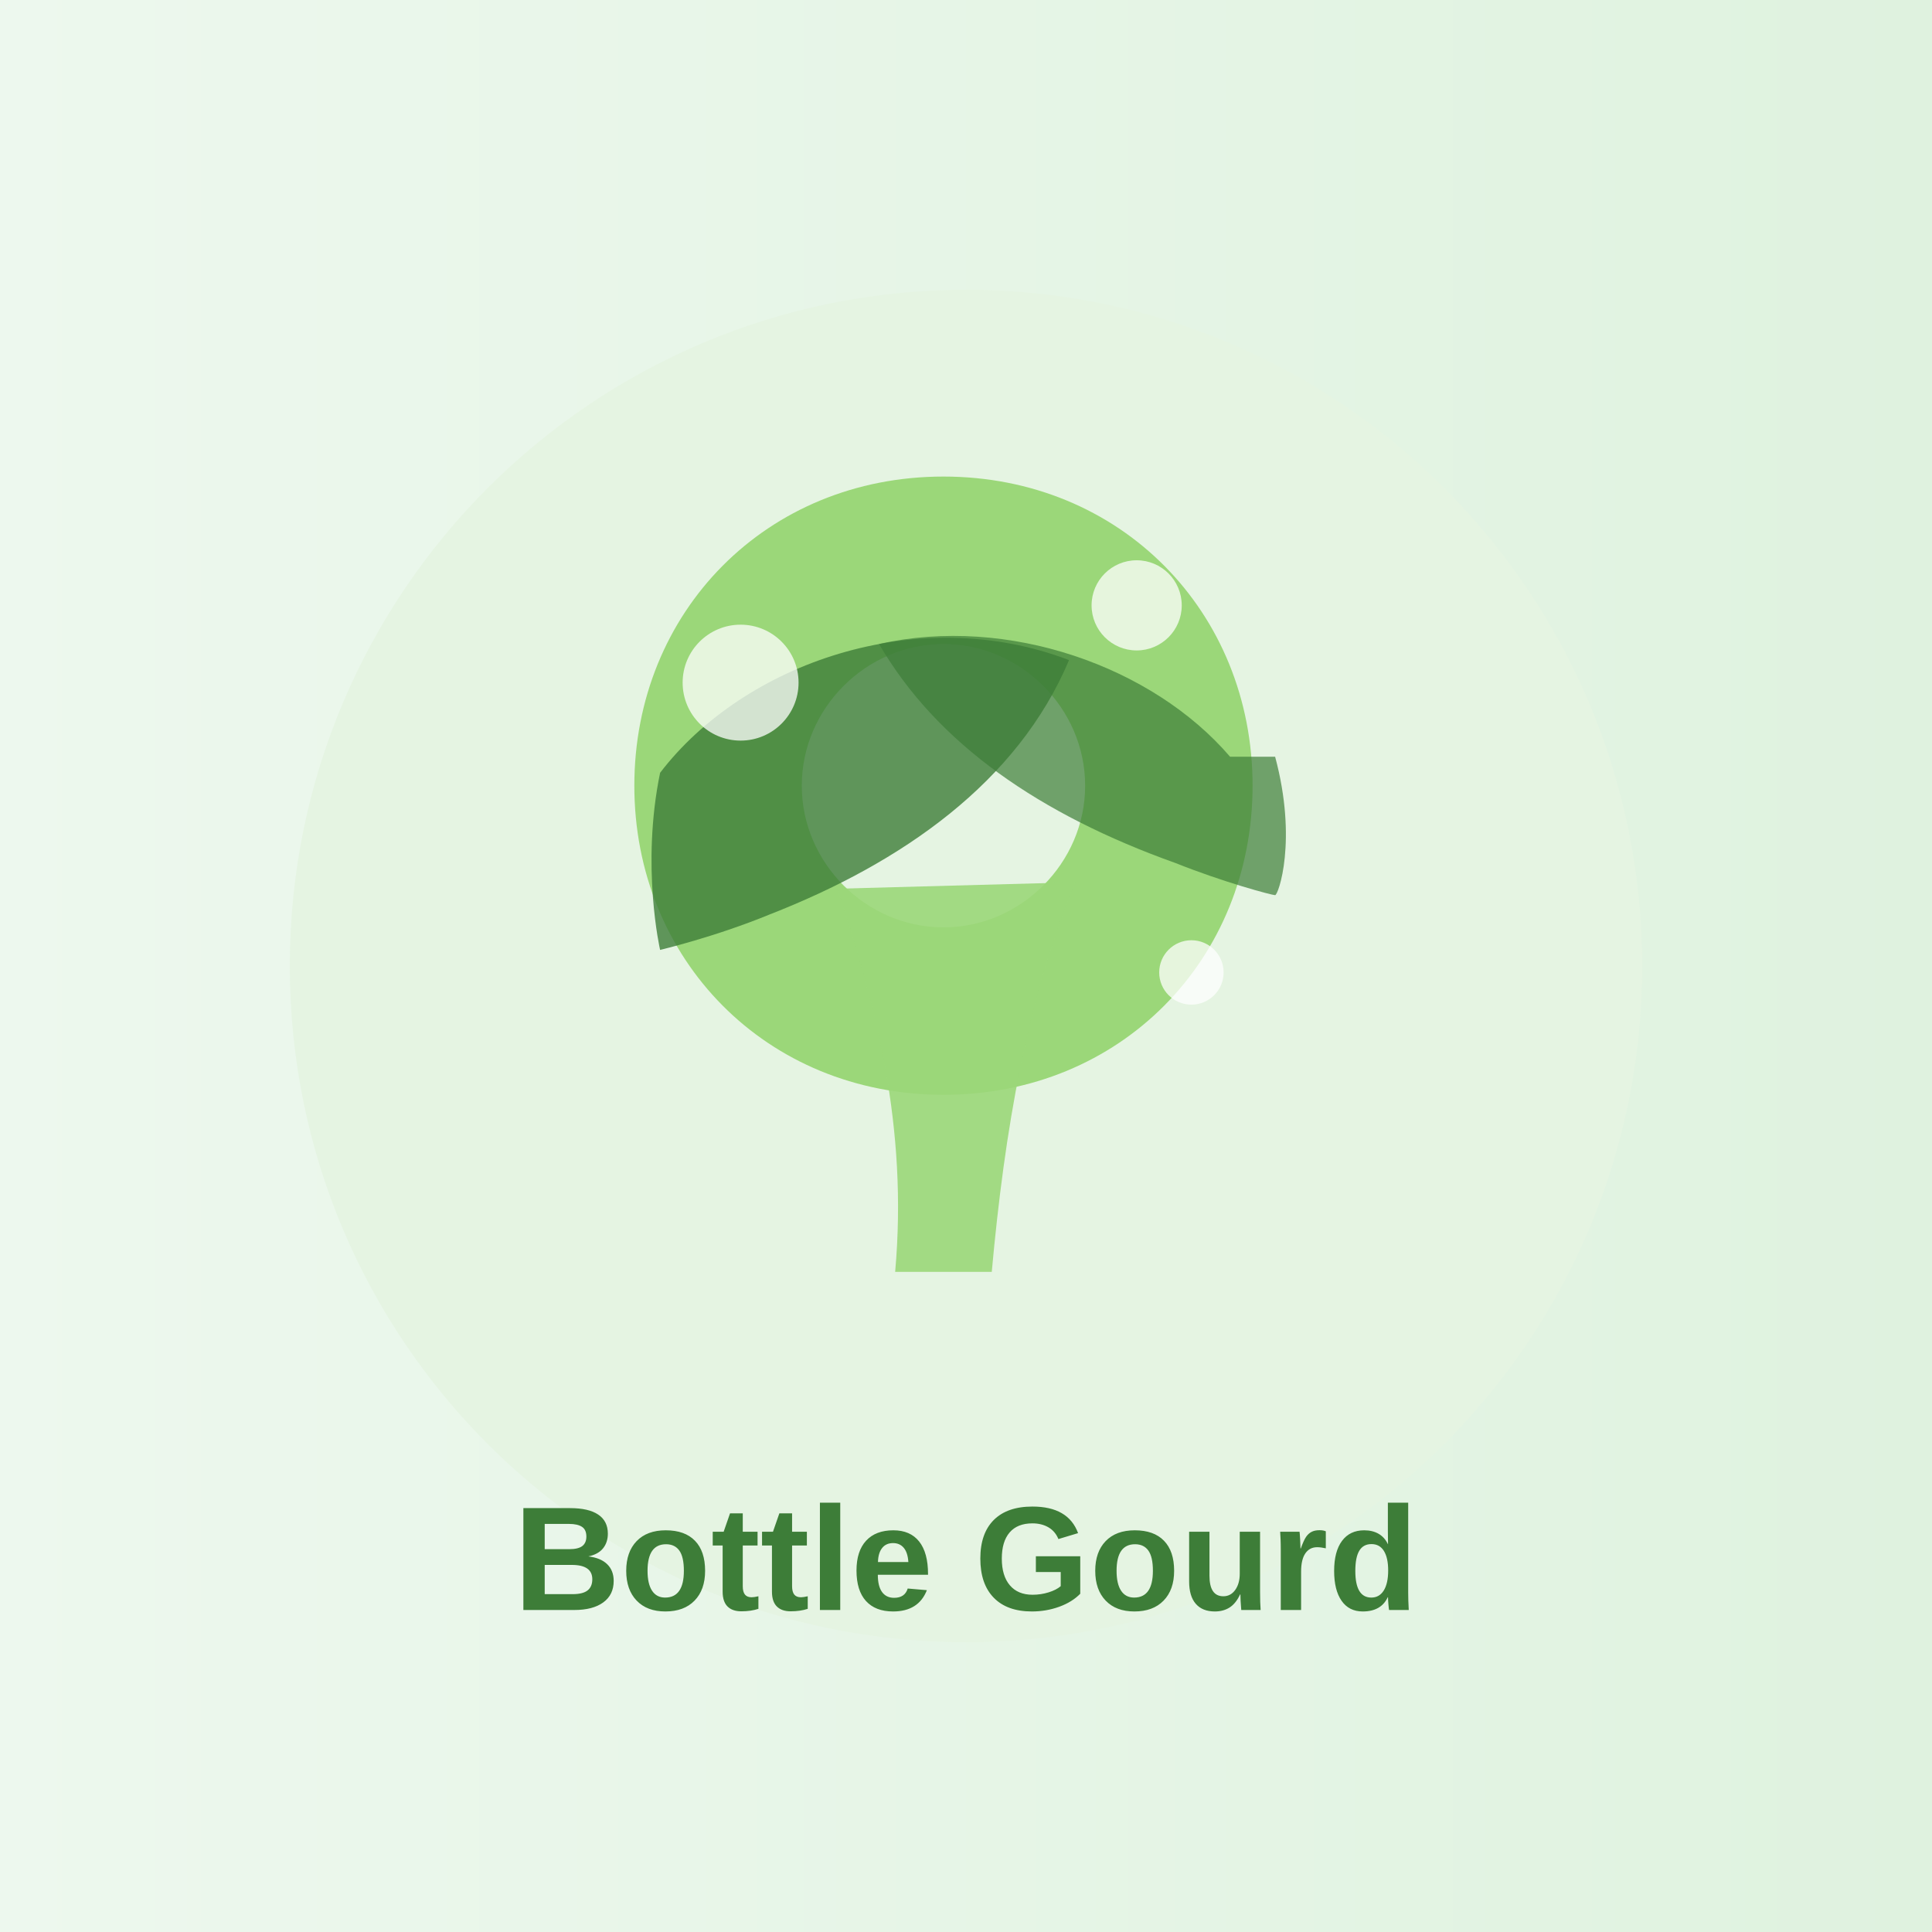
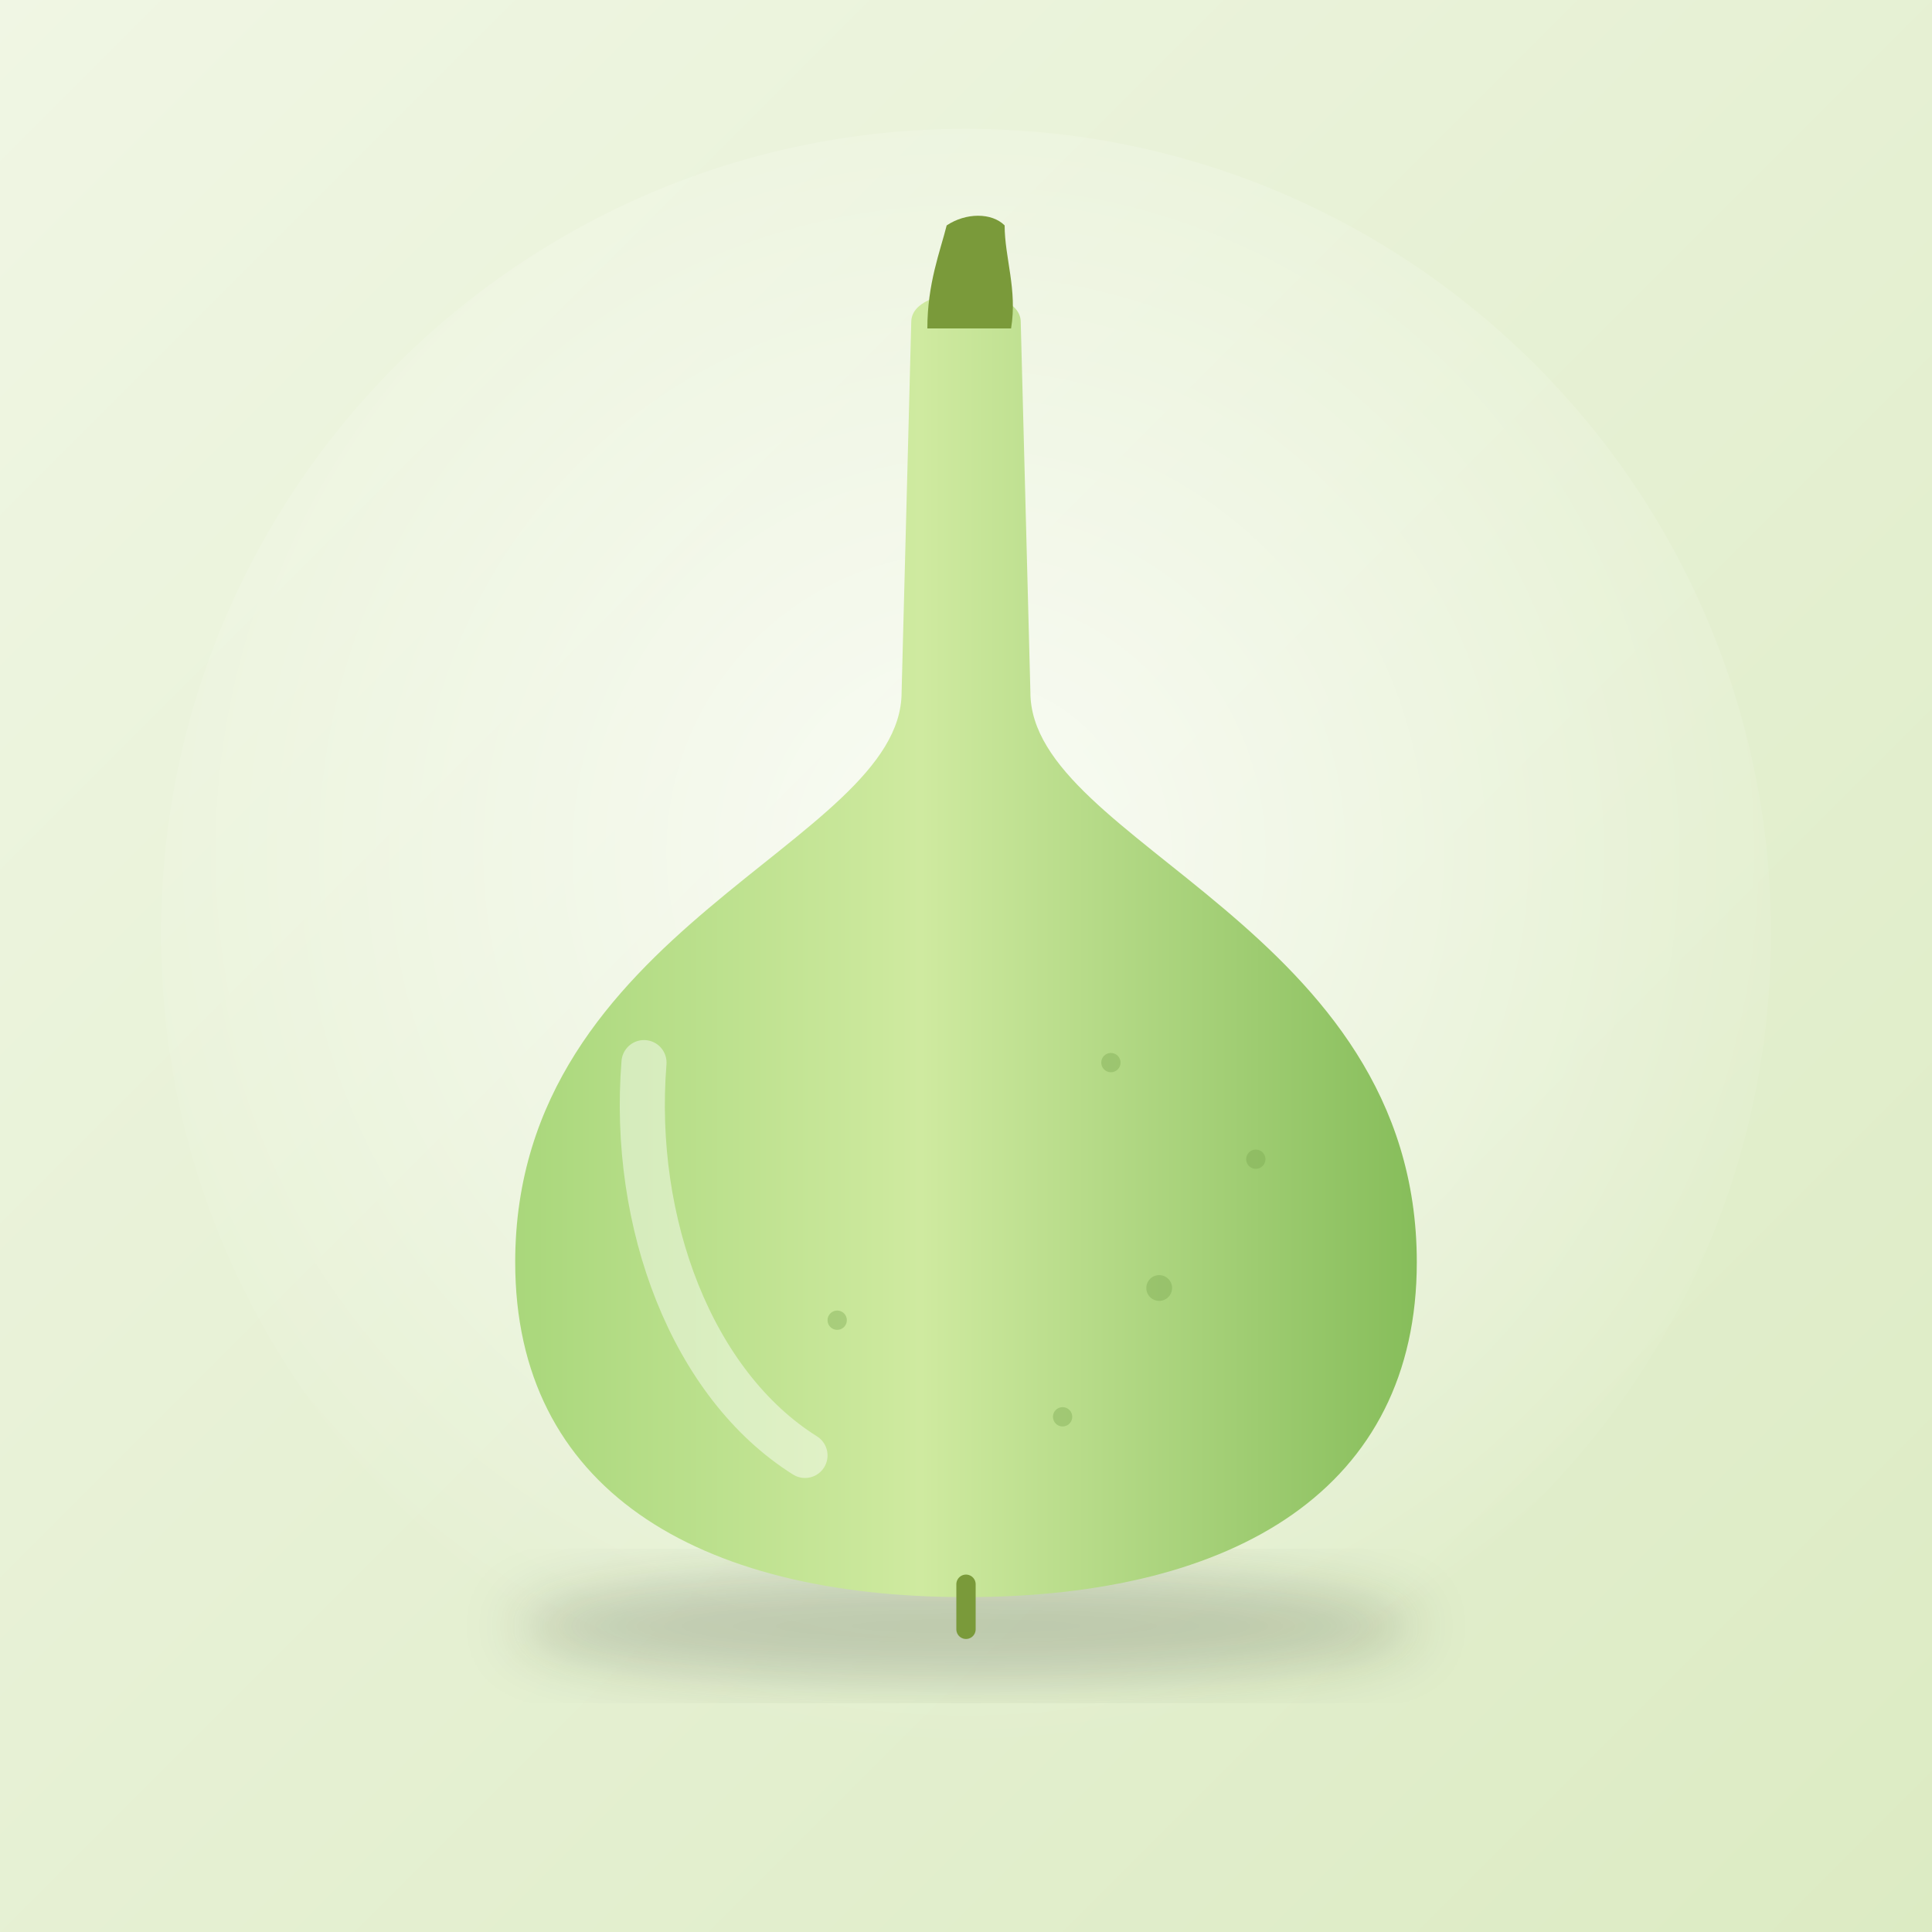
- <svg xmlns="http://www.w3.org/2000/svg" width="600" height="600" viewBox="0 0 600 600" role="img" aria-label="Bottle Gourd">
+ <svg xmlns="http://www.w3.org/2000/svg" width="600" height="600" viewBox="0 0 600 600" role="img" aria-label="Bottle gourd">
  <defs>
-     <linearGradient id="bg" x1="0" x2="1">
-       <stop offset="0%" stop-color="#edf8ee" />
-       <stop offset="100%" stop-color="#dff2df" />
+     <linearGradient id="bg" x1="0" y1="0" x2="1" y2="1">
+       <stop offset="0" stop-color="#f0f6e4" />
+       <stop offset="1" stop-color="#dcebc3" />
+     </linearGradient>
+     <radialGradient id="glow" cx="0.5" cy="0.45" r="0.55">
+       <stop offset="0" stop-color="#ffffff" stop-opacity="0.75" />
+       <stop offset="1" stop-color="#ffffff" stop-opacity="0" />
+     </radialGradient>
+     <filter id="soft" x="-20%" y="-20%" width="140%" height="140%">
+       <feGaussianBlur stdDeviation="9" />
+     </filter>
+     <linearGradient id="bgd" x1="0" y1="0" x2="1" y2="0">
+       <stop offset="0" stop-color="#a9d77b" />
+       <stop offset=".45" stop-color="#cfeaa0" />
+       <stop offset="1" stop-color="#86bd5a" />
    </linearGradient>
  </defs>
  <rect width="600" height="600" fill="url(#bg)" />
-   <circle cx="300" cy="300" r="210" fill="#e5f4e2" />
-   <g fill="#9bd779">
-     <path d="M293 148c-55 0-96 42-96 96s41 96 96 96 96-42 96-96-41-96-96-96zm0 52c24 0 44 20 44 44s-20 44-44 44-44-20-44-44 20-44 44-44z" />
-     <path d="M260 276c12 36 22 74 18 119h30c4-44 11-85 26-121l-74 2z" opacity="0.9" />
-     <path d="M205 240c26-34 80-53 127-35-16 38-52 63-93 79-17 7-34 11-34 11s-6-26 0-55z" fill="#3d7d38" opacity="0.8" />
-     <path d="M382 235c-24-28-69-44-109-35 18 31 50 53 92 68 15 6 30 10 31 10s7-17 0-43z" fill="#3d7d38" opacity="0.7" />
+   <circle cx="300" cy="290" r="250" fill="url(#glow)" />
+   <ellipse cx="300" cy="505" rx="140" ry="17" fill="#1b2a14" opacity="0.2" filter="url(#soft)" />
+   <path d="M283 100 C283 88 317 88 317 100 L320 215 C320 262 440 288 440 392 C440 462 384 496 300 496 C216 496 160 462 160 392 C160 288 280 262 280 215 Z" fill="url(#bgd)" />
+   <path d="M200 330 C196 380 215 430 250 452" stroke="#fff" stroke-width="14" stroke-linecap="round" fill="none" opacity=".45" />
+   <path d="M296 150 L296 480 M300 150 L300 480" stroke="#6ea044" stroke-width="2" opacity=".0" />
+   <path d="M288 102 C288 88 292 78 294 70 C300 66 308 66 312 70 C312 80 316 90 314 102 Z" fill="#7a9a3a" />
+   <path d="M300 492 C300 500 300 504 300 506" stroke="#7a9a3a" stroke-width="6" stroke-linecap="round" />
+   <g fill="#7aa850" opacity=".4">
+     <circle cx="360" cy="400" r="4" />
+     <circle cx="330" cy="440" r="3" />
+     <circle cx="390" cy="360" r="3" />
+     <circle cx="260" cy="410" r="3" />
+     <circle cx="345" cy="330" r="3" />
  </g>
-   <g fill="#ffffff" opacity="0.75">
-     <circle cx="230" cy="212" r="18" />
-     <circle cx="353" cy="188" r="14" />
-     <circle cx="370" cy="302" r="10" />
-   </g>
-   <text x="300" y="500" text-anchor="middle" font-size="46" fill="#3d7d38" font-family="Arial, sans-serif" font-weight="700">Bottle Gourd</text>
</svg>
